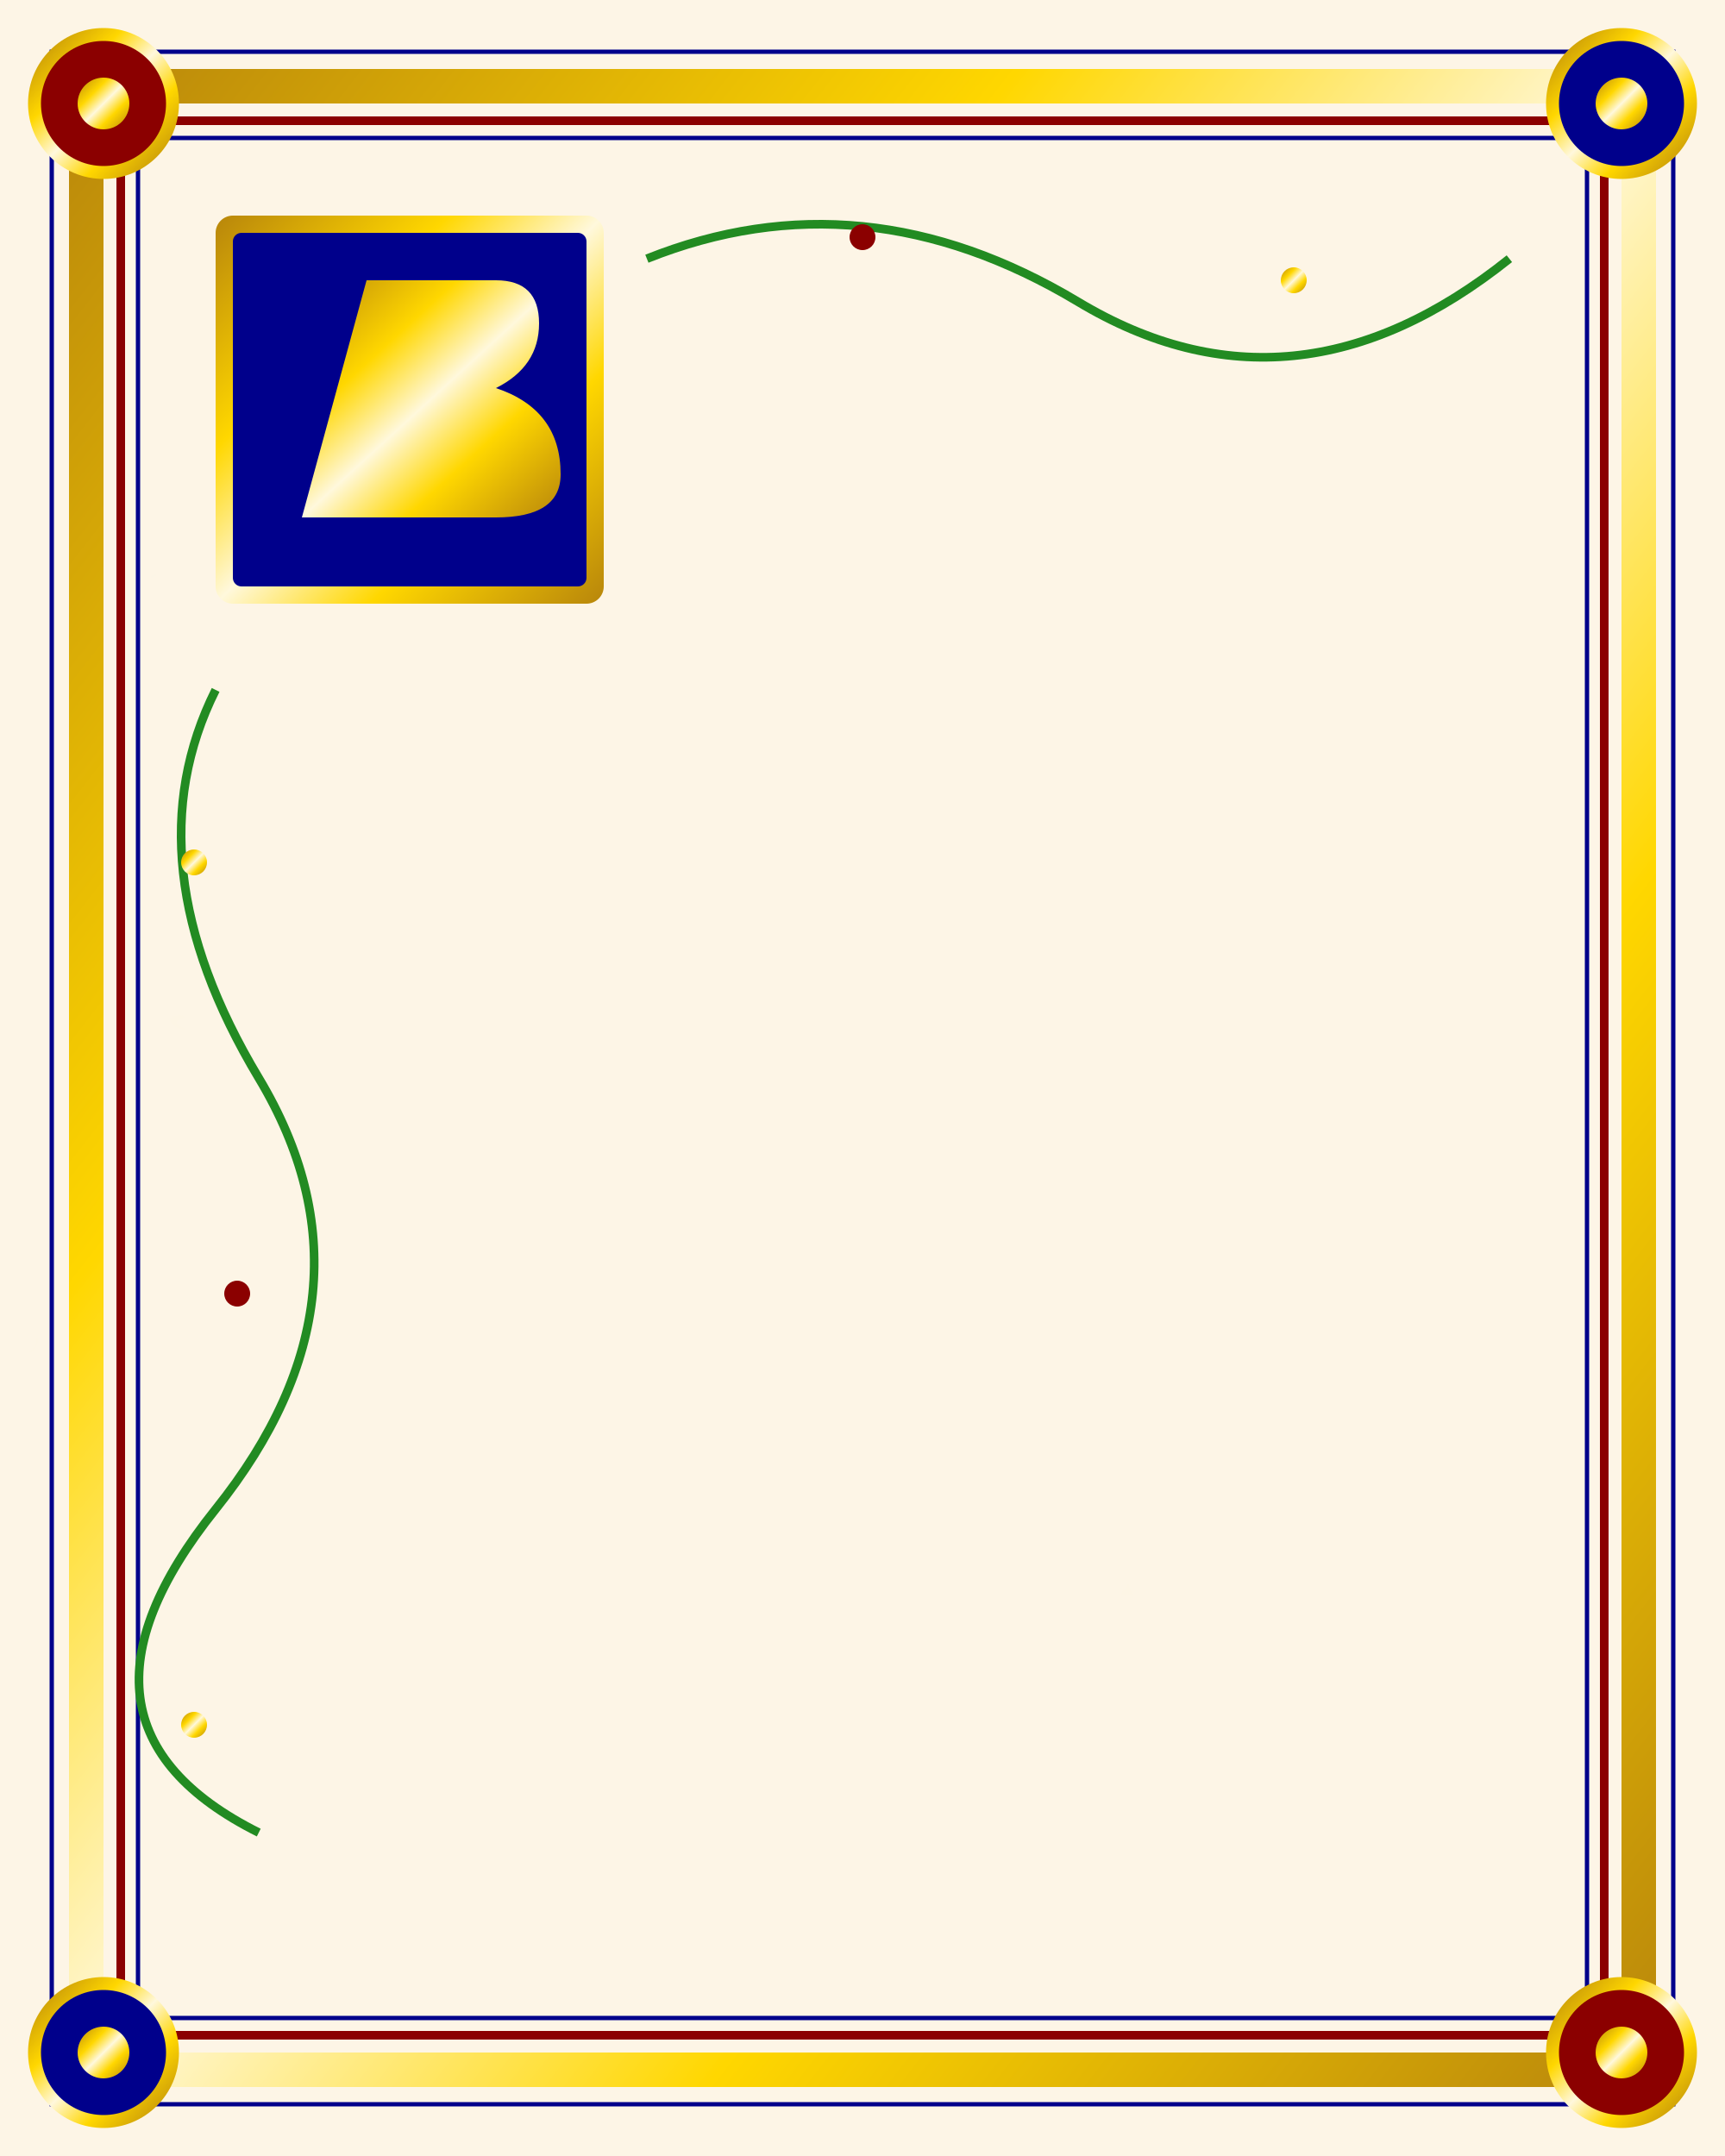
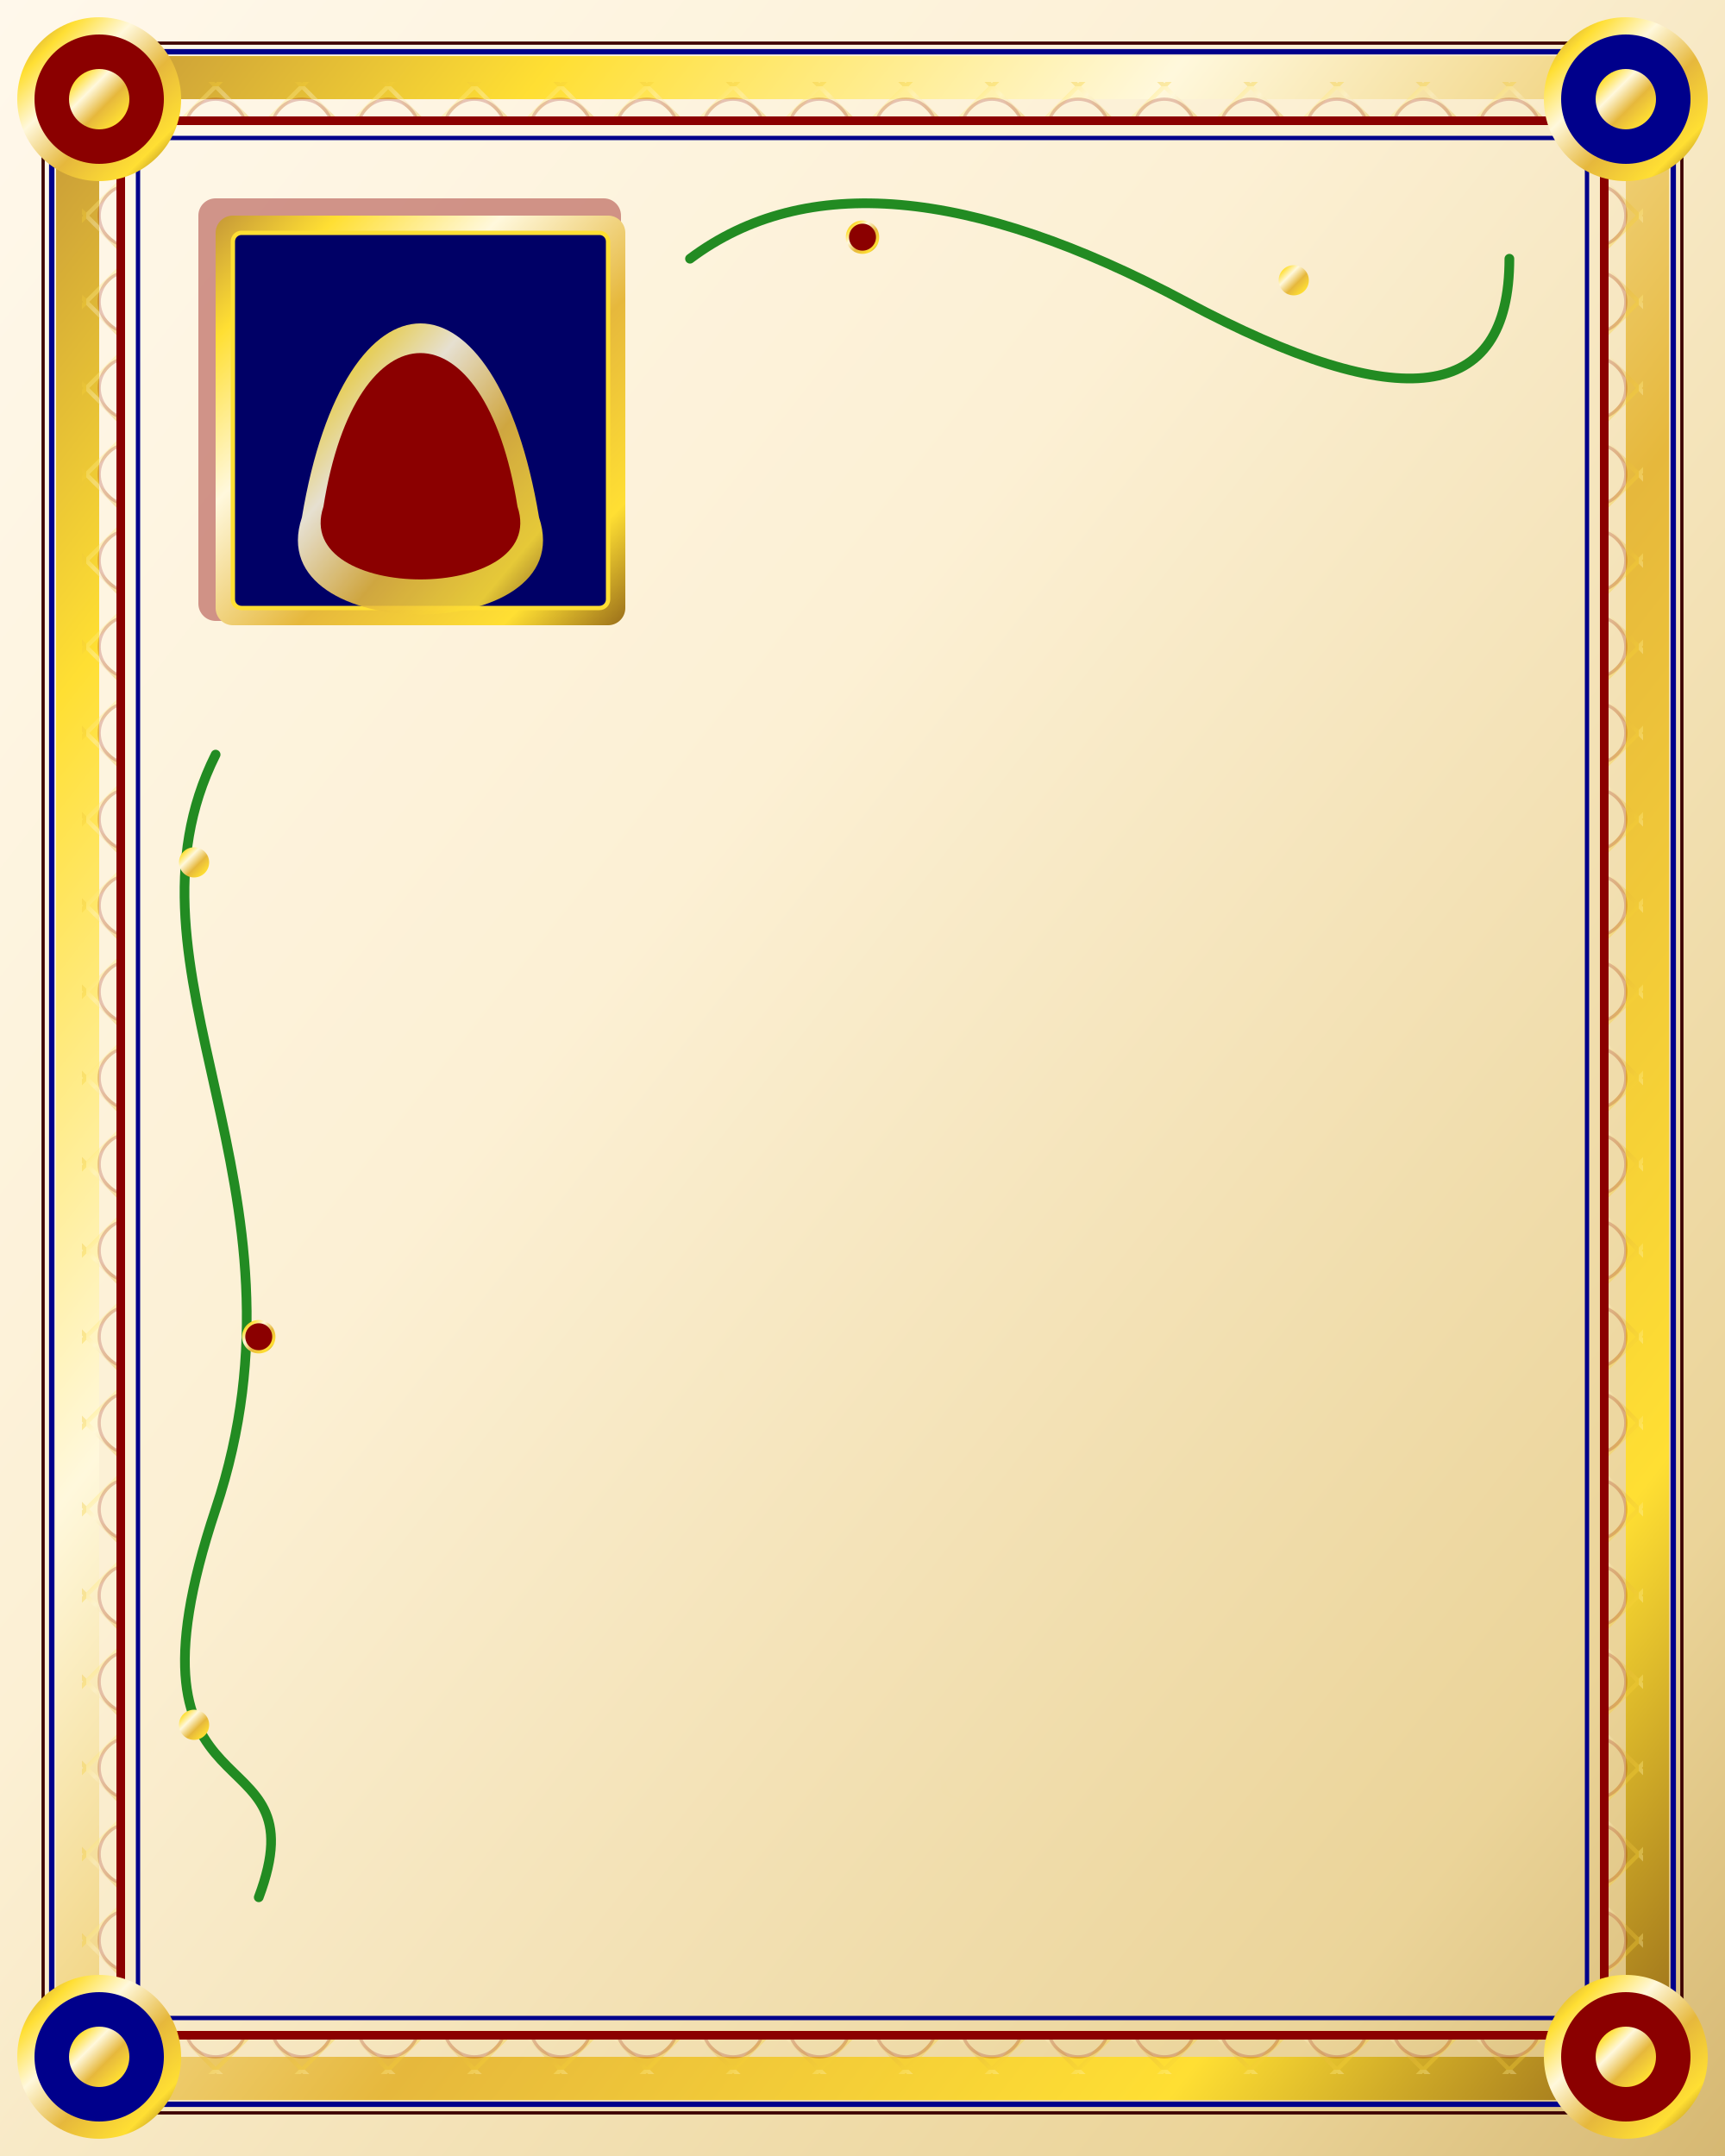
<svg xmlns="http://www.w3.org/2000/svg" viewBox="0 0 800 1000" width="100%" height="100%">
  <defs>
+     <linearGradient id="vellum" x1="0%" y1="0%" x2="100%" y2="100%">
+       <stop offset="0%" stop-color="#fff8eb" />
+       <stop offset="40%" stop-color="#fcf0d4" />
+       <stop offset="85%" stop-color="#ebd499" />
+       <stop offset="100%" stop-color="#d6b872" />
+     </linearGradient>
+     <linearGradient id="gold" x1="0%" y1="0%" x2="100%" y2="100%">
+       <stop offset="0%" stop-color="#c59838" />
+       <stop offset="15%" stop-color="#ffdf33" />
+       <stop offset="35%" stop-color="#fff8dc" />
+       <stop offset="60%" stop-color="#e6b83c" />
+       <stop offset="85%" stop-color="#ffdf33" />
+       <stop offset="100%" stop-color="#996e1a" />
+     </linearGradient>
+     <pattern id="knotPattern" width="40" height="40" patternUnits="userSpaceOnUse">
+       <path d="M 0 20 L 20 0 M 20 40 L 40 20 M 0 20 L 20 40 M 20 0 L 40 20" stroke="url(#gold)" stroke-width="2" fill="none" opacity="0.35" />
+       <circle cx="20" cy="20" r="14" stroke="#8b0000" stroke-width="1.5" fill="none" opacity="0.2" />
+     </pattern>
    <filter id="parchment">
      <feTurbulence type="fractalNoise" baseFrequency="0.02" numOctaves="3" result="noise" />
-       <feColorMatrix type="matrix" values="1 0 0 0 0.92  0 1 0 0 0.88  0 0 1 0 0.80  0 0 0 0.1 0" in="noise" result="coloredNoise" />
+       <feColorMatrix type="matrix" values="1 0 0 0 0.93  0 1 0 0 0.89  0 0 1 0 0.82  0 0 0 0.1 0" in="noise" result="coloredNoise" />
      <feBlend in="SourceGraphic" in2="coloredNoise" mode="multiply" />
    </filter>
-     <linearGradient id="gold" x1="0%" y1="0%" x2="100%" y2="100%">
-       <stop offset="0%" stop-color="#b8860b" />
-       <stop offset="30%" stop-color="#ffd700" />
-       <stop offset="50%" stop-color="#fff8dc" />
-       <stop offset="70%" stop-color="#ffd700" />
-       <stop offset="100%" stop-color="#b8860b" />
-     </linearGradient>
  </defs>
-   <rect width="800" height="1000" fill="#fdf5e6" filter="url(#parchment)" />
-   <rect x="40" y="40" width="720" height="920" fill="none" stroke="url(#gold)" stroke-width="16" />
+   <rect width="800" height="1000" fill="url(#vellum)" filter="url(#parchment)" />
+   <rect x="36" y="36" width="728" height="928" fill="none" class="gold-frame" stroke="url(#gold)" stroke-width="20" />
+   <rect x="46" y="46" width="708" height="908" fill="none" stroke="url(#knotPattern)" stroke-width="16" />
  <rect x="56" y="56" width="688" height="888" fill="none" stroke="#8b0000" stroke-width="4" />
  <rect x="64" y="64" width="672" height="872" fill="none" stroke="#00008b" stroke-width="2" />
-   <rect x="24" y="24" width="752" height="952" fill="none" stroke="#00008b" stroke-width="2" />
-   <circle cx="48" cy="48" r="32" fill="#8b0000" stroke="url(#gold)" stroke-width="6" />
-   <circle cx="752" cy="48" r="32" fill="#00008b" stroke="url(#gold)" stroke-width="6" />
-   <circle cx="48" cy="952" r="32" fill="#00008b" stroke="url(#gold)" stroke-width="6" />
-   <circle cx="752" cy="952" r="32" fill="#8b0000" stroke="url(#gold)" stroke-width="6" />
-   <circle cx="48" cy="48" r="12" fill="url(#gold)" />
-   <circle cx="752" cy="48" r="12" fill="url(#gold)" />
-   <circle cx="48" cy="952" r="12" fill="url(#gold)" />
-   <circle cx="752" cy="952" r="12" fill="url(#gold)" />
-   <rect x="100" y="100" width="180" height="180" fill="url(#gold)" rx="8" ry="8" />
-   <rect x="108" y="108" width="164" height="164" fill="#00008b" rx="4" ry="4" />
-   <path d="M 140 240 L 170 130 L 230 130 Q 250 130 250 150 Q 250 170 230 180 Q 260 190 260 220 Q 260 240 230 240 Z" fill="url(#gold)" />
-   <path d="M 300 120 Q 400 80 500 140 T 700 120" fill="none" stroke="#228b22" stroke-width="4" />
-   <path d="M 100 320 Q 60 400 120 500 T 100 700 T 120 850" fill="none" stroke="#228b22" stroke-width="4" />
-   <circle cx="400" cy="110" r="6" fill="#8b0000" />
-   <circle cx="600" cy="130" r="6" fill="url(#gold)" />
-   <circle cx="90" cy="400" r="6" fill="url(#gold)" />
-   <circle cx="110" cy="600" r="6" fill="#8b0000" />
-   <circle cx="90" cy="800" r="6" fill="url(#gold)" />
+   <rect x="24" y="24" width="752" height="952" fill="none" stroke="#00008b" stroke-width="2.5" />
+   <rect x="20" y="20" width="760" height="960" fill="none" stroke="#3d0303" stroke-width="1.5" />
+   <g stroke="url(#gold)" stroke-width="8">
+     <circle cx="46" cy="46" r="34" fill="#8b0000" />
+     <circle cx="754" cy="46" r="34" fill="#00008b" />
+     <circle cx="46" cy="954" r="34" fill="#00008b" />
+     <circle cx="754" cy="954" r="34" fill="#8b0000" />
+   </g>
+   <circle cx="46" cy="46" r="14" fill="url(#gold)" />
+   <circle cx="754" cy="46" r="14" fill="url(#gold)" />
+   <circle cx="46" cy="954" r="14" fill="url(#gold)" />
+   <circle cx="754" cy="954" r="14" fill="url(#gold)" />
+   <g transform="translate(100, 100)">
+     <rect x="-8" y="-8" width="196" height="196" fill="#8b0000" rx="8" ry="8" opacity="0.4" />
+     <rect x="0" y="0" width="190" height="190" fill="url(#gold)" rx="8" ry="8" />
+     <rect x="8" y="8" width="174" height="174" fill="#000066" rx="4" ry="4" stroke="#ffdf33" stroke-width="2" />
+     <path d="M 40 140 C 60 20, 130 20, 150 140 C 170 200, 20 200, 40 140 Z" fill="url(#gold)" opacity="0.9" />
+     <path d="M 50 135 C 65 40, 125 40, 140 135 C 155 180, 35 180, 50 135 Z" fill="#8b0000" />
+   </g>
+   <path d="M 320 120 Q 400 60 550 140 T 700 120" fill="none" stroke="#228b22" stroke-width="4.5" stroke-linecap="round" />
+   <path d="M 100 350 C 50 450, 150 550, 100 700 S 150 800, 120 880" fill="none" stroke="#228b22" stroke-width="4.5" stroke-linecap="round" />
+   <circle cx="400" cy="110" r="7" fill="#8b0000" stroke="url(#gold)" stroke-width="1.5" />
+   <circle cx="600" cy="130" r="7" fill="url(#gold)" />
+   <circle cx="90" cy="400" r="7" fill="url(#gold)" />
+   <circle cx="120" cy="620" r="7" fill="#8b0000" stroke="url(#gold)" stroke-width="1.5" />
+   <circle cx="90" cy="800" r="7" fill="url(#gold)" />
</svg>
